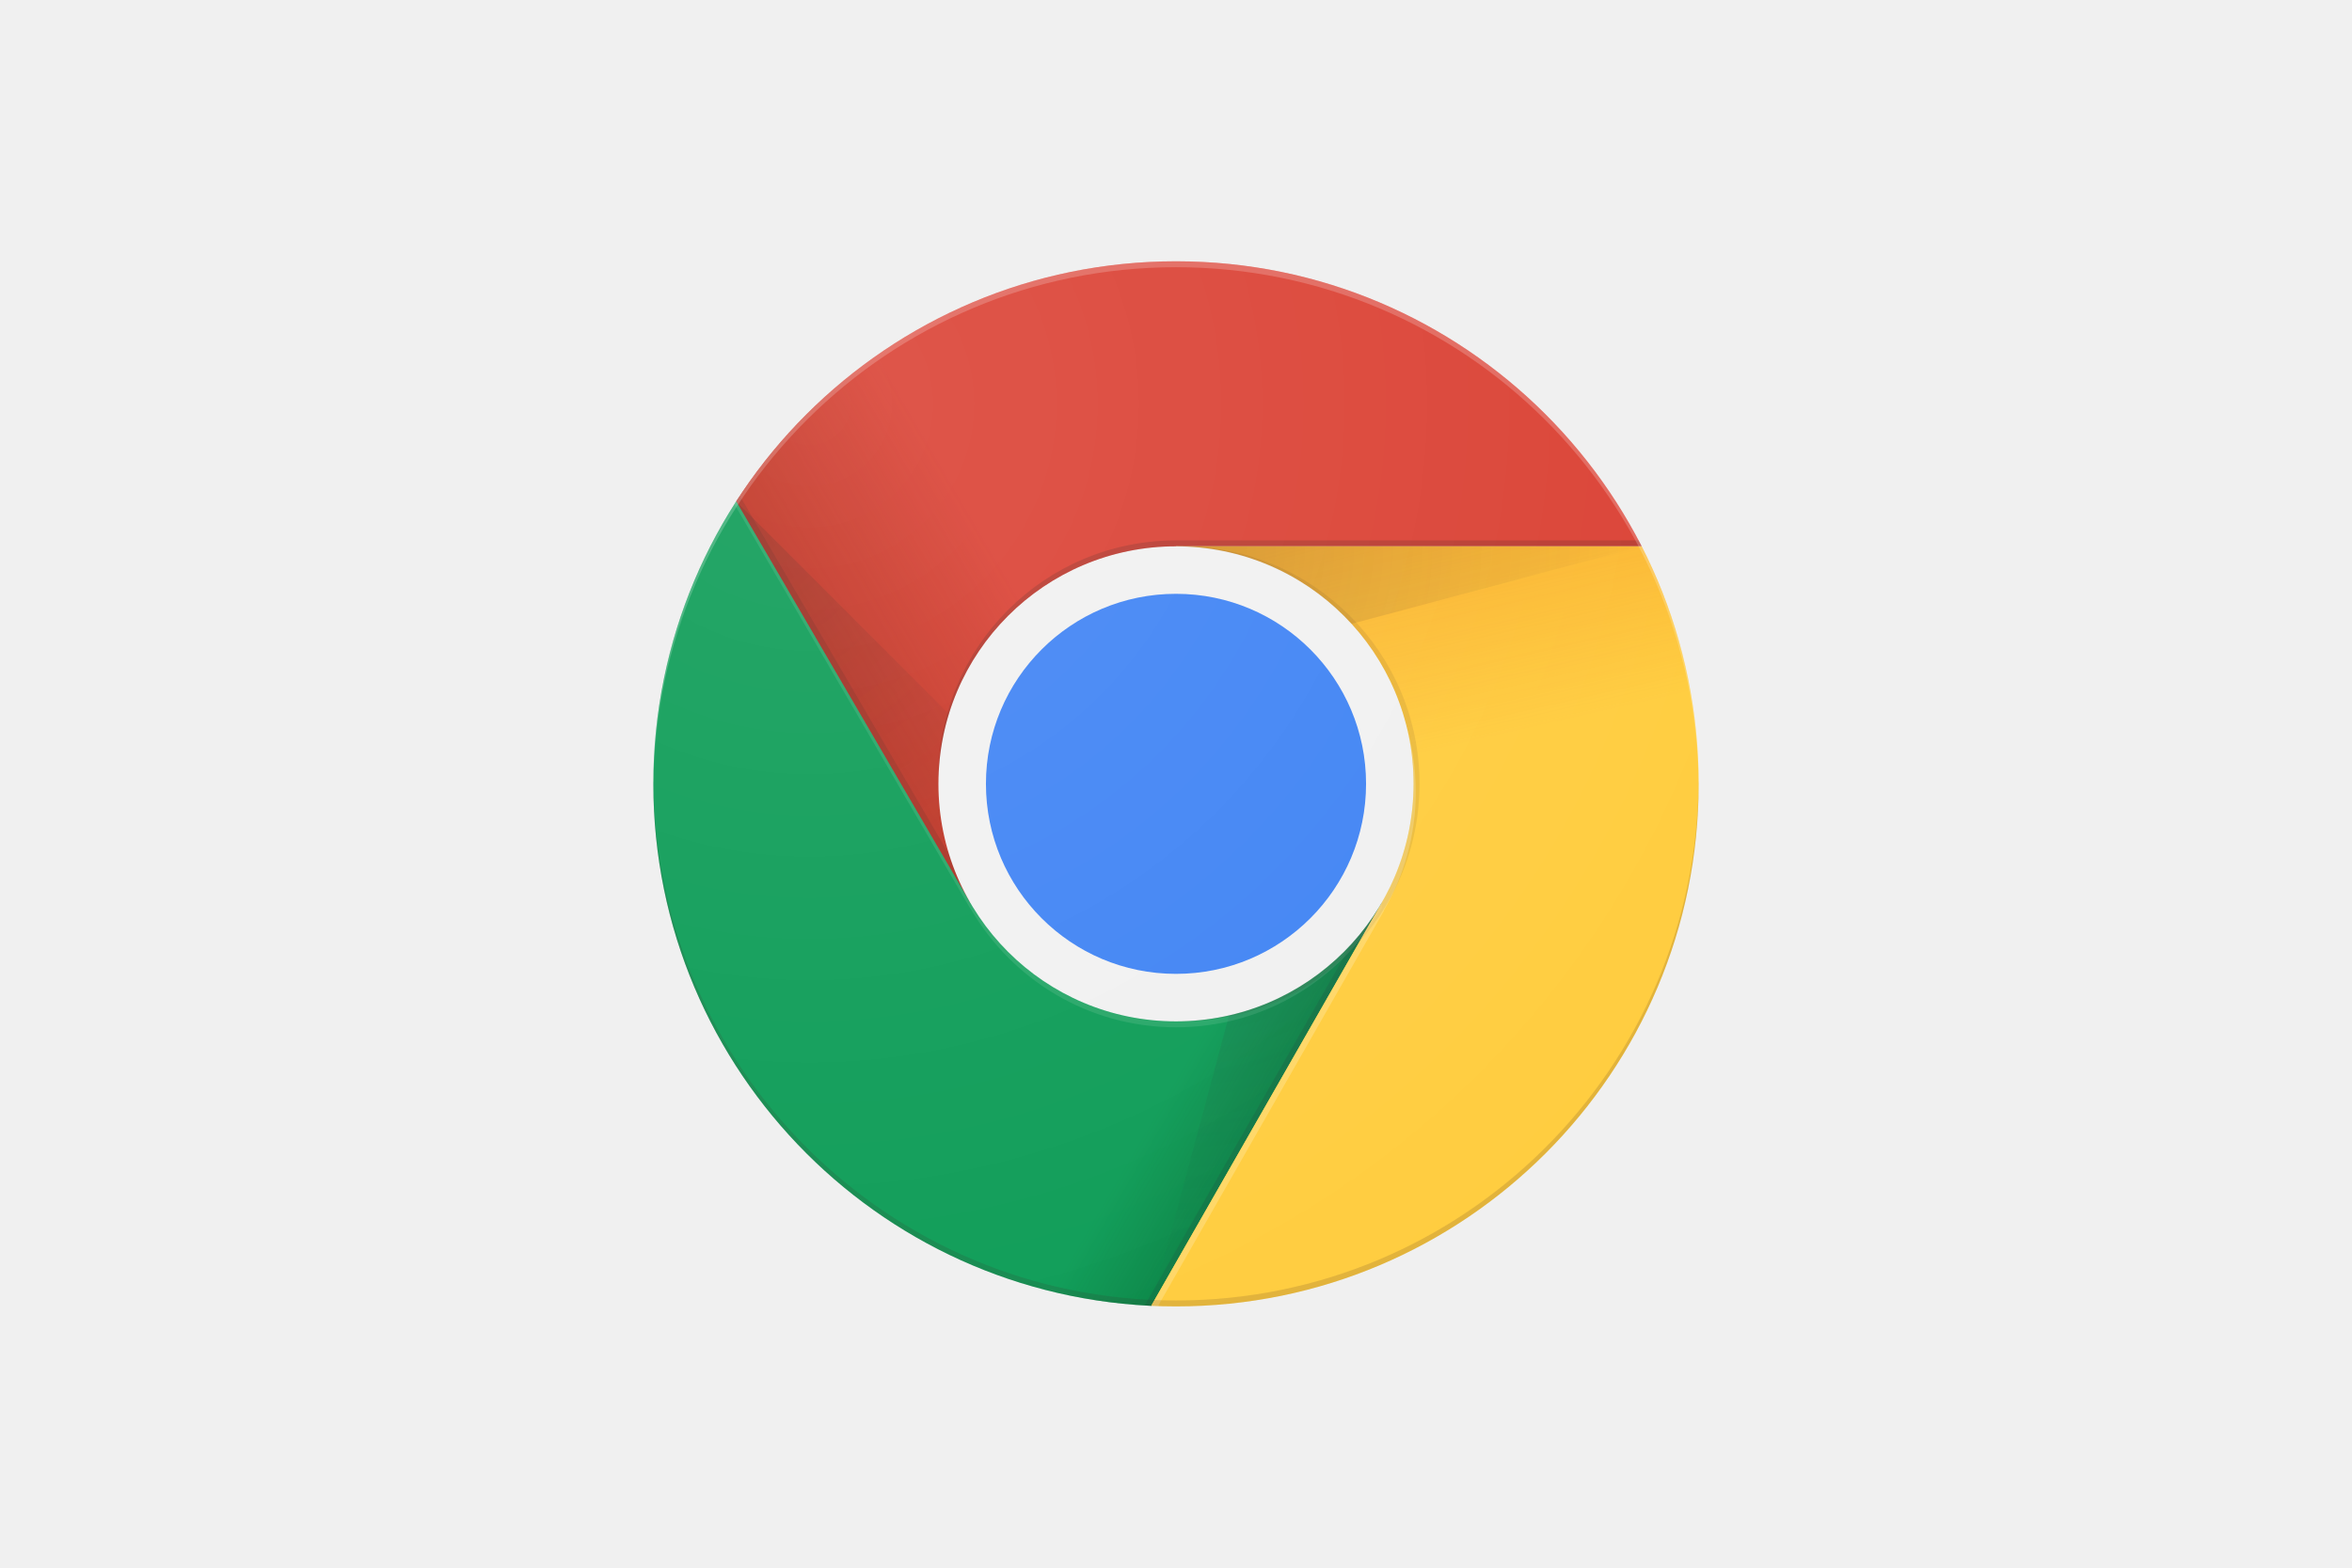
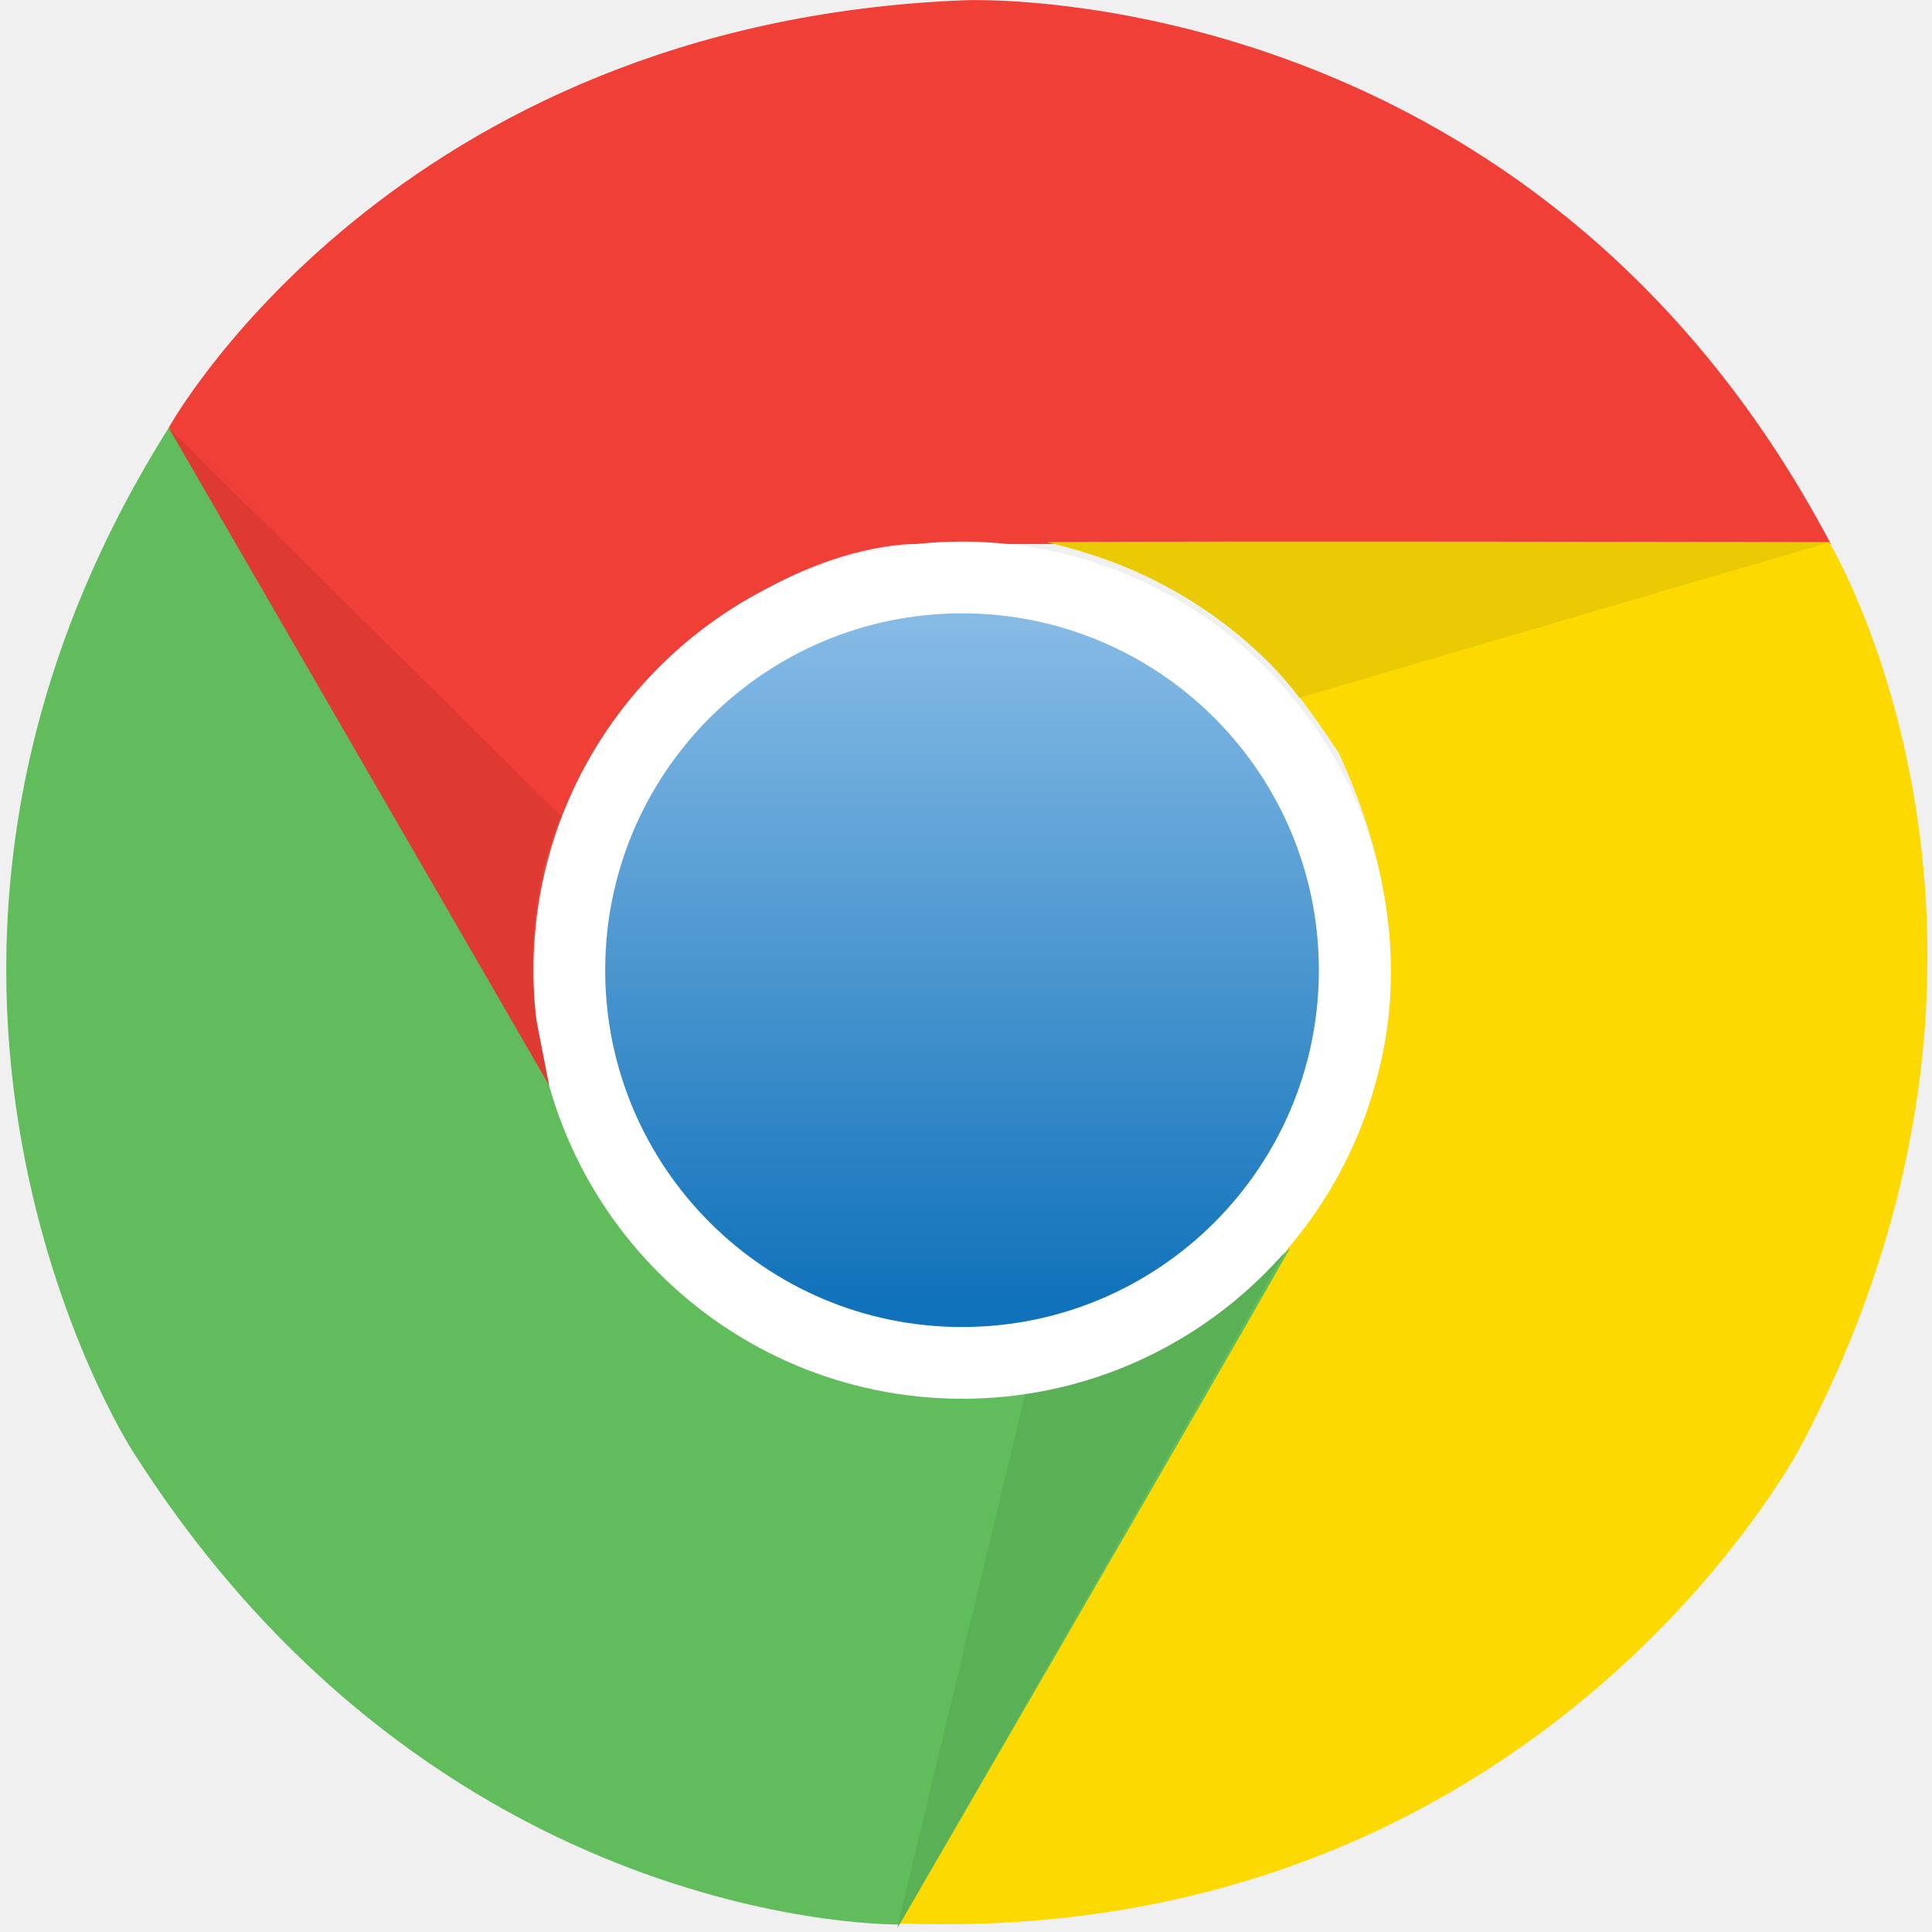
- <svg xmlns="http://www.w3.org/2000/svg" xmlns:xlink="http://www.w3.org/1999/xlink" height="800" width="1200" viewBox="-26.4 -44 228.8 264">
+ <svg xmlns="http://www.w3.org/2000/svg" width="257px" height="257px" viewBox="-0.5 0 257 257" version="1.1" preserveAspectRatio="xMidYMid">
  <defs>
-     <linearGradient y2="44.354" x2="81.837" y1="75.021" x1="29.337" gradientUnits="userSpaceOnUse" id="f" xlink:href="#a" />
-     <linearGradient y2="130.33" x2="52.538" y1="164.5" x1="110.87" gradientUnits="userSpaceOnUse" id="g" xlink:href="#b" />
-     <linearGradient y2="114.13" x2="136.55" y1="49.804" x1="121.86" gradientUnits="userSpaceOnUse" id="j" xlink:href="#c" />
-     <linearGradient y2="114.13" x2="136.55" y1="49.804" x1="121.86" gradientUnits="userSpaceOnUse" id="k" xlink:href="#c" />
-     <linearGradient y2="44.354" x2="81.837" y1="75.021" x1="29.337" gradientUnits="userSpaceOnUse" id="n" xlink:href="#a" />
-     <linearGradient y2="130.33" x2="52.538" y1="164.5" x1="110.87" gradientUnits="userSpaceOnUse" id="r" xlink:href="#b" />
-     <circle r="88" cx="96" cy="96" id="d" />
+     <linearGradient x1="49.998%" y1="0.706%" x2="49.998%" y2="96.99%" id="linearGradient-1">
+       <stop stop-color="#86BBE5" offset="0%" />
+       <stop stop-color="#1072BA" offset="100%" />
+     </linearGradient>
  </defs>
-   <clipPath id="e">
-     <use height="100%" xlink:href="#d" overflow="visible" width="100%" />
-   </clipPath>
-   <g clip-path="url(#e)" transform="translate(-8 -8)">
-     <path fill="#db4437" d="M21.97 8v108h39.39L96 56h88V8z" />
-     <linearGradient x1="29.337" x2="81.837" y1="75.021" gradientUnits="userSpaceOnUse" y2="44.354" id="a">
-       <stop offset="0" stop-opacity=".6" stop-color="#A52714" />
-       <stop offset=".66" stop-opacity="0" stop-color="#A52714" />
-     </linearGradient>
-     <path fill="url(#f)" d="M21.97 8v108h39.39L96 56h88V8z" />
+   <g>
+     <path d="M127.789,0.035 C127.789,0.035 203.11,-3.345 243.042,72.363 L121.38,72.363 C121.38,72.363 98.421,71.624 78.807,99.477 C73.173,111.168 67.116,123.211 73.913,146.945 C64.123,130.359 21.938,56.905 21.938,56.905 C21.938,56.905 51.693,3.028 127.789,0.035 L127.789,0.035 Z" fill="#EF3F36" />
+     <path d="M239.133,192.229 C239.133,192.229 204.377,259.169 118.88,255.859 C129.444,237.583 179.728,150.501 179.728,150.501 C179.728,150.501 191.877,130.993 177.545,100.076 C170.256,89.336 162.826,78.103 138.881,72.117 C158.143,71.941 242.83,72.117 242.83,72.117 C242.83,72.117 274.557,124.831 239.133,192.229 L239.133,192.229 Z" fill="#FCD900" />
+     <path d="M16.973,192.757 C16.973,192.757 -23.628,129.197 22.008,56.799 C32.537,75.075 82.821,162.157 82.821,162.157 C82.821,162.157 93.667,182.44 127.577,185.468 C140.501,184.517 153.952,183.707 171.136,165.995 C161.664,182.757 119.161,256 119.161,256 C119.161,256 57.609,257.127 16.973,192.757 L16.973,192.757 Z" fill="#61BC5B" />
+     <path d="M118.845,256.493 L135.958,185.081 C135.958,185.081 154.762,183.602 170.538,166.312 C160.748,183.531 118.845,256.493 118.845,256.493 L118.845,256.493 Z" fill="#5AB055" />
+     <path d="M70.462,129.056 C70.462,97.576 95.991,72.046 127.472,72.046 C158.952,72.046 184.482,97.576 184.482,129.056 C184.482,160.537 158.952,186.067 127.472,186.067 C95.991,186.031 70.462,160.537 70.462,129.056 L70.462,129.056 Z" fill="#FFFFFF" />
+     <path d="M80.004,129.056 C80.004,102.858 101.238,81.589 127.472,81.589 C153.67,81.589 174.939,102.823 174.939,129.056 C174.939,155.255 153.706,176.524 127.472,176.524 C101.273,176.524 80.004,155.255 80.004,129.056 L80.004,129.056 Z" fill="url(#linearGradient-1)" />
+     <path d="M242.795,72.152 L172.333,92.822 C172.333,92.822 161.699,77.223 138.846,72.152 C158.671,72.046 242.795,72.152 242.795,72.152 L242.795,72.152 Z" fill="#EACA05" />
+     <path d="M72.539,144.339 C62.644,127.19 21.938,56.905 21.938,56.905 L74.124,108.527 C74.124,108.527 68.771,119.549 70.779,135.324 L72.539,144.339 L72.539,144.339 Z" fill="#DF3A32" />
  </g>
-   <path fill="#3e2723" transform="translate(-8 -8)" d="M62.31 115.65L22.48 47.34l-.58 1 39.54 67.8z" fill-opacity=".15" clip-path="url(#e)" />
-   <g clip-path="url(#e)" transform="translate(-8 -8)">
-     <path fill="#0f9d58" d="M8 184h83.77l38.88-38.88V116H61.36L8 24.48z" />
-     <linearGradient x1="110.87" x2="52.538" y1="164.5" gradientUnits="userSpaceOnUse" y2="130.33" id="b">
-       <stop offset="0" stop-opacity=".4" stop-color="#055524" />
-       <stop offset=".33" stop-opacity="0" stop-color="#055524" />
-     </linearGradient>
-     <path fill="url(#g)" d="M8 184h83.77l38.88-38.88V116H61.36L8 24.48z" />
-   </g>
-   <path fill="#263238" transform="translate(-8 -8)" d="M129.84 117.33l-.83-.48L90.62 184h1.15l38.1-66.64z" fill-opacity=".15" clip-path="url(#e)" />
-   <g clip-path="url(#e)" transform="translate(-8 -8)">
-     <defs>
-       <path d="M8 184h83.77l38.88-38.88V116H61.36L8 24.48z" id="h" />
-     </defs>
-     <clipPath id="i">
-       <use height="100%" xlink:href="#h" overflow="visible" width="100%" />
-     </clipPath>
-     <g clip-path="url(#i)">
-       <path fill="#ffcd40" d="M96 56l34.65 60-38.88 68H184V56z" />
-       <linearGradient x1="121.86" x2="136.55" y1="49.804" gradientUnits="userSpaceOnUse" y2="114.13" id="c">
-         <stop offset="0" stop-opacity=".3" stop-color="#EA6100" />
-         <stop offset=".66" stop-opacity="0" stop-color="#EA6100" />
-       </linearGradient>
-       <path fill="url(#j)" d="M96 56l34.65 60-38.88 68H184V56z" />
-     </g>
-   </g>
-   <g clip-path="url(#e)" transform="translate(-8 -8)">
-     <path fill="#ffcd40" d="M96 56l34.65 60-38.88 68H184V56z" />
-     <path fill="url(#k)" d="M96 56l34.65 60-38.88 68H184V56z" />
-   </g>
-   <g clip-path="url(#e)" transform="translate(-8 -8)">
-     <defs>
-       <path d="M96 56l34.65 60-38.88 68H184V56z" id="l" />
-     </defs>
-     <clipPath id="m">
-       <use height="100%" xlink:href="#l" overflow="visible" width="100%" />
-     </clipPath>
-     <g clip-path="url(#m)">
-       <path fill="#db4437" d="M21.97 8v108h39.39L96 56h88V8z" />
-       <path fill="url(#n)" d="M21.97 8v108h39.39L96 56h88V8z" />
-     </g>
-   </g>
-   <radialGradient r="84.078" gradientTransform="translate(-576)" cx="668.18" cy="55.948" gradientUnits="userSpaceOnUse" id="o">
-     <stop offset="0" stop-opacity=".2" stop-color="#3E2723" />
-     <stop offset="1" stop-opacity="0" stop-color="#3E2723" />
-   </radialGradient>
-   <path fill="url(#o)" transform="translate(-8 -8)" d="M96 56v20.95L174.4 56z" clip-path="url(#e)" />
-   <g clip-path="url(#e)" transform="translate(-8 -8)">
-     <defs>
-       <path d="M21.97 8v40.34L61.36 116 96 56h88V8z" id="p" />
-     </defs>
-     <clipPath id="q">
-       <use height="100%" xlink:href="#p" overflow="visible" width="100%" />
-     </clipPath>
-     <g clip-path="url(#q)">
-       <path fill="#0f9d58" d="M8 184h83.77l38.88-38.88V116H61.36L8 24.48z" />
-       <path fill="url(#r)" d="M8 184h83.77l38.88-38.88V116H61.36L8 24.48z" />
-     </g>
-   </g>
-   <radialGradient r="78.044" gradientTransform="translate(-576)" cx="597.88" cy="48.52" gradientUnits="userSpaceOnUse" id="s">
-     <stop offset="0" stop-opacity=".2" stop-color="#3E2723" />
-     <stop offset="1" stop-opacity="0" stop-color="#3E2723" />
-   </radialGradient>
-   <path fill="url(#s)" transform="translate(-8 -8)" d="M21.97 48.45l57.25 57.24L61.36 116z" clip-path="url(#e)" />
-   <radialGradient r="87.87" gradientTransform="translate(-576)" cx="671.84" cy="96.138" gradientUnits="userSpaceOnUse" id="t">
-     <stop offset="0" stop-opacity=".2" stop-color="#263238" />
-     <stop offset="1" stop-opacity="0" stop-color="#263238" />
-   </radialGradient>
-   <path fill="url(#t)" transform="translate(-8 -8)" d="M91.83 183.89l20.96-78.2L130.65 116z" clip-path="url(#e)" />
-   <g clip-path="url(#e)" transform="translate(-8 -8)">
-     <circle fill="#f1f1f1" r="40" cx="96" cy="96" />
-     <circle fill="#4285f4" r="32" cx="96" cy="96" />
-   </g>
-   <g clip-path="url(#e)" transform="translate(-8 -8)">
-     <path fill="#3e2723" d="M96 55c-22.09 0-40 17.91-40 40v1c0-22.09 17.91-40 40-40h88v-1z" fill-opacity=".2" />
-     <path fill="#fff" d="M130.6 116c-6.92 11.94-19.81 20-34.6 20-14.8 0-27.69-8.06-34.61-20h-.04L8 24.48v1L61.36 117h.04c6.92 11.94 19.81 20 34.61 20 14.79 0 27.68-8.05 34.6-20h.05v-1z" fill-opacity=".1" />
-     <path fill="#3e2723" d="M97 56c-.17 0-.33.02-.5.03C118.36 56.3 136 74.08 136 96c0 21.92-17.64 39.7-39.5 39.97.17 0 .33.03.5.03 22.09 0 40-17.91 40-40s-17.91-40-40-40z" opacity=".1" />
-     <path fill="#fff" d="M131 117.33c3.4-5.88 5.37-12.68 5.37-19.96 0-4.22-.66-8.28-1.87-12.09.95 3.42 1.5 7.01 1.5 10.73 0 7.28-1.97 14.08-5.37 19.96l.02.04-38.88 68h1.16l38.09-66.64z" fill-opacity=".2" />
-   </g>
-   <g clip-path="url(#e)" transform="translate(-8 -8)">
-     <path fill="#fff" d="M96 9c48.43 0 87.72 39.13 87.99 87.5 0-.17.01-.33.01-.5 0-48.6-39.4-88-88-88S8 47.4 8 96c0 .17.01.33.01.5C8.28 48.13 47.57 9 96 9z" fill-opacity=".2" />
-     <path fill="#3e2723" d="M96 183c48.43 0 87.72-39.13 87.99-87.5 0 .17.01.33.01.5 0 48.6-39.4 88-88 88S8 144.6 8 96c0-.17.01-.33.01-.5C8.28 143.87 47.57 183 96 183z" fill-opacity=".15" />
-   </g>
-   <radialGradient r="176.75" gradientTransform="translate(-8 -8)" cx="34.286" cy="32.014" gradientUnits="userSpaceOnUse" id="u">
-     <stop offset="0" stop-opacity=".1" stop-color="#fff" />
-     <stop offset="1" stop-opacity="0" stop-color="#fff" />
-   </radialGradient>
-   <circle fill="url(#u)" r="88" cx="88" cy="88" />
</svg>
